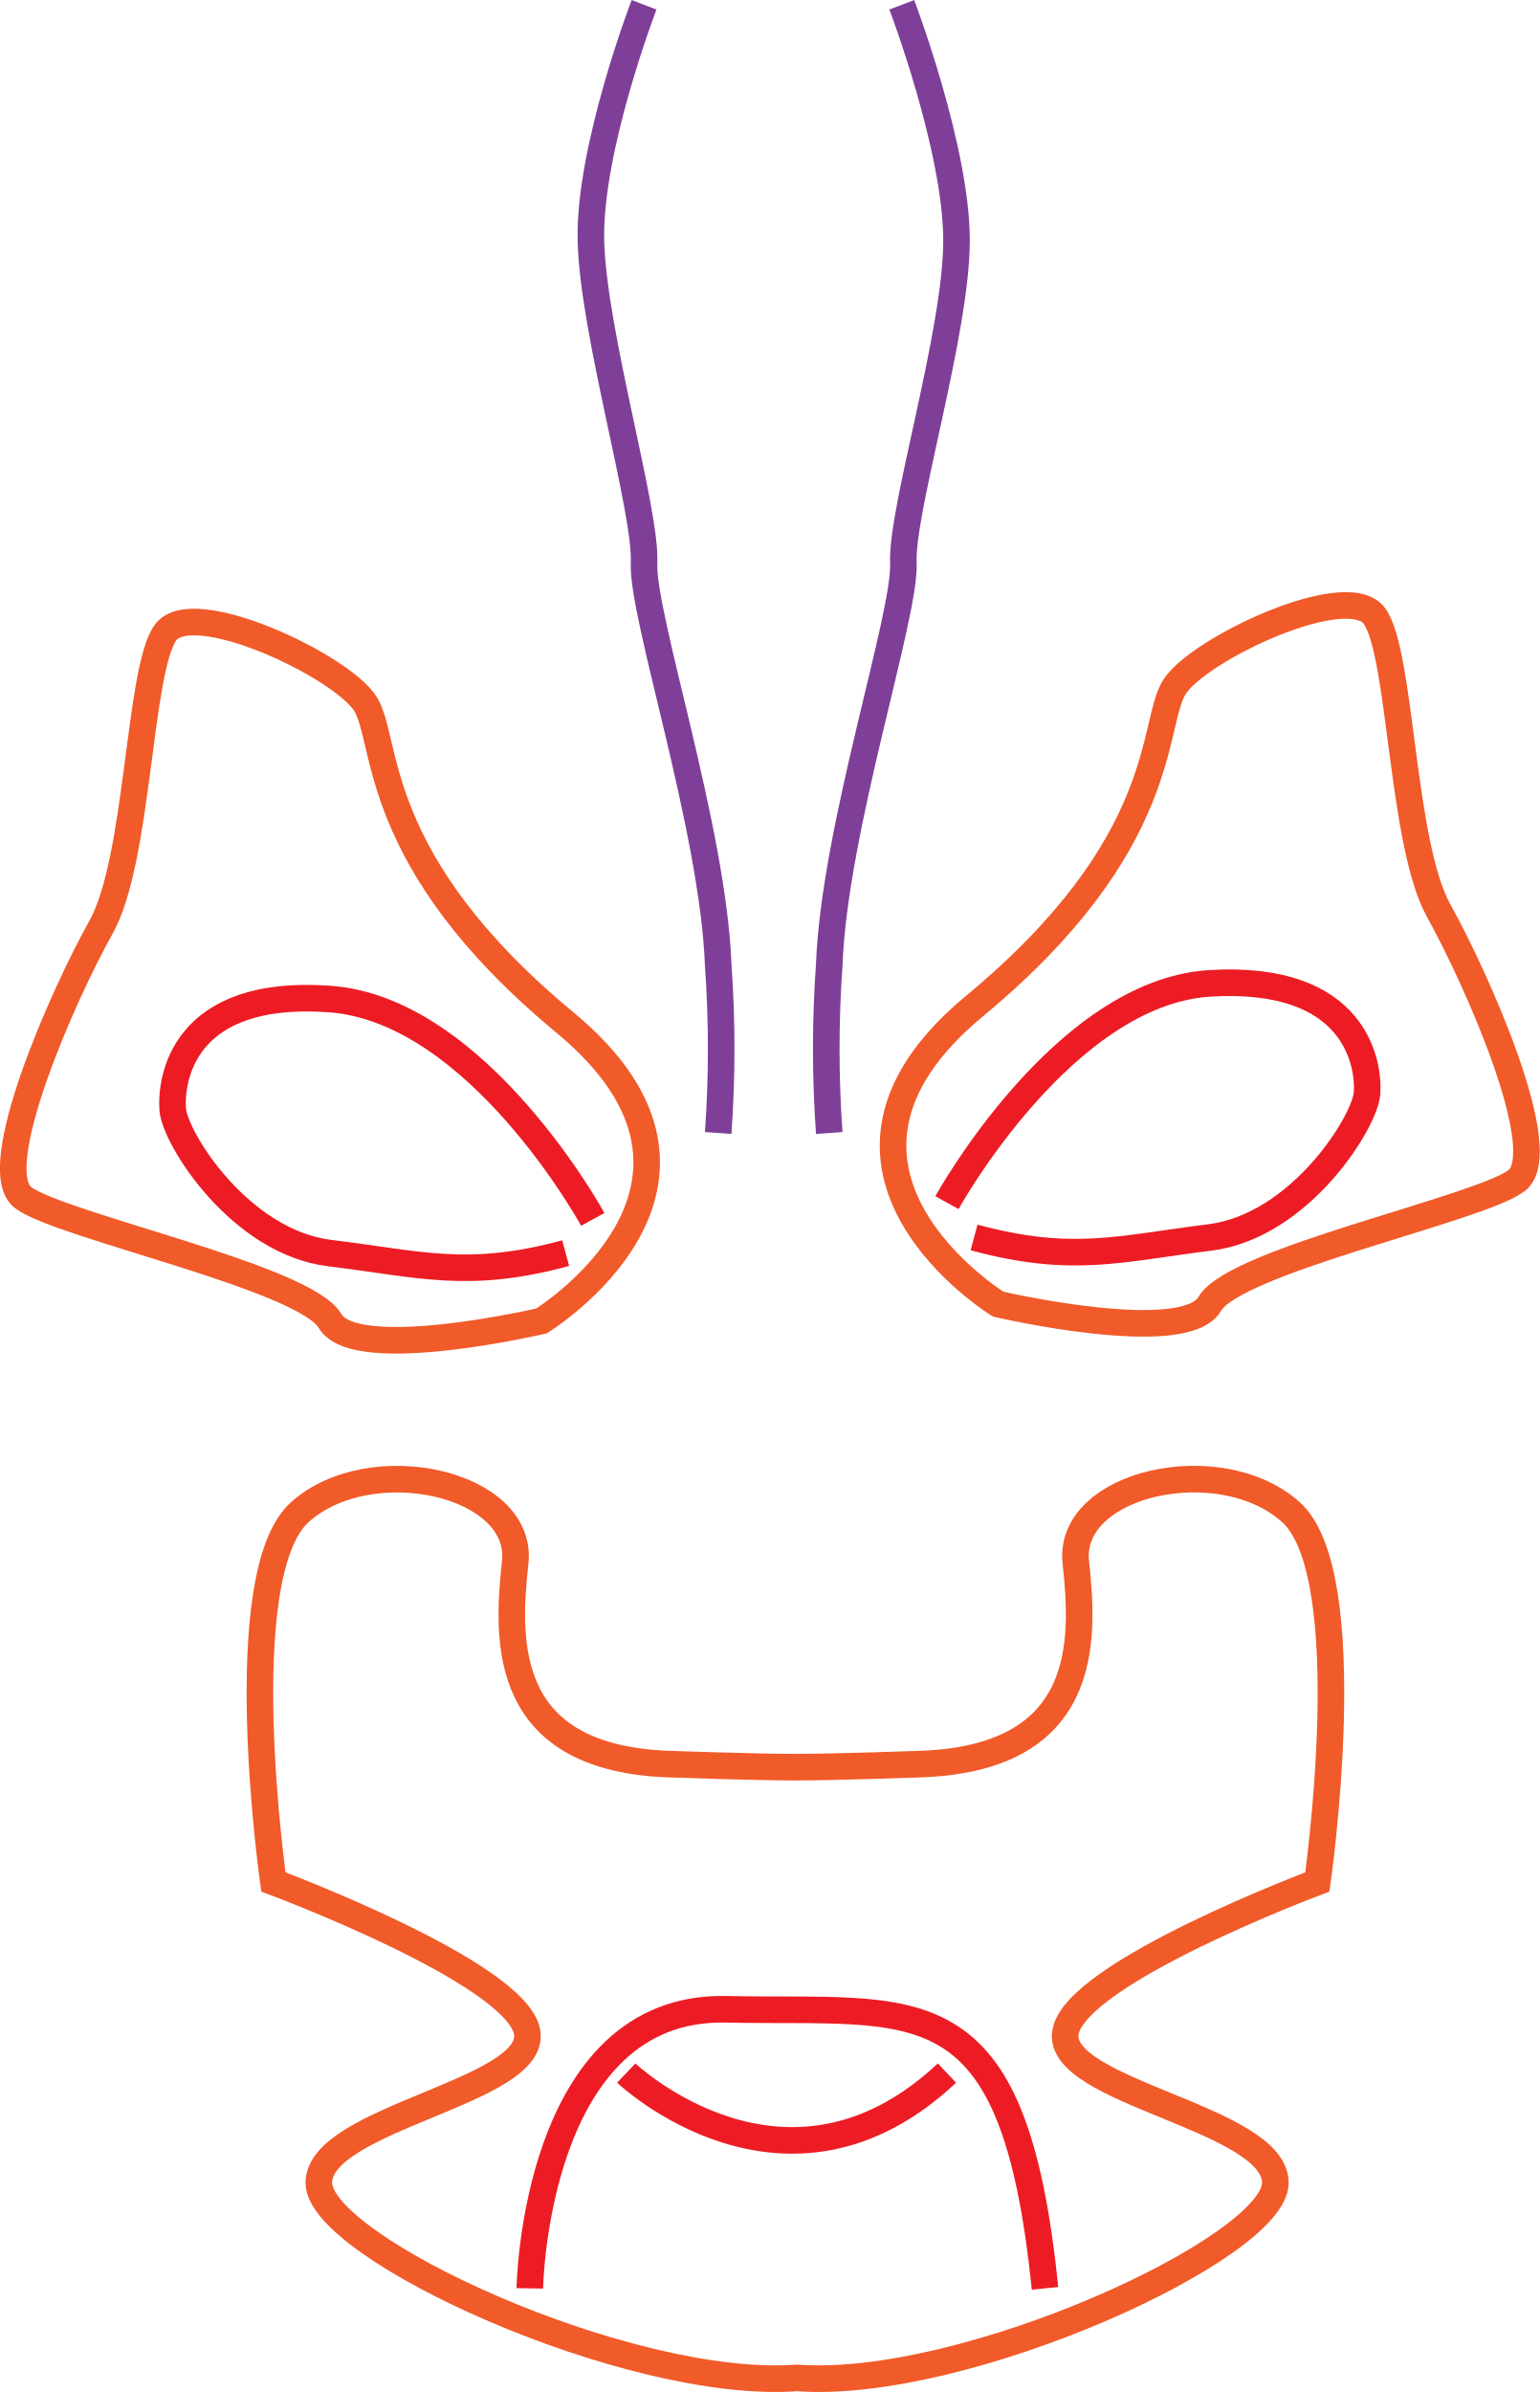
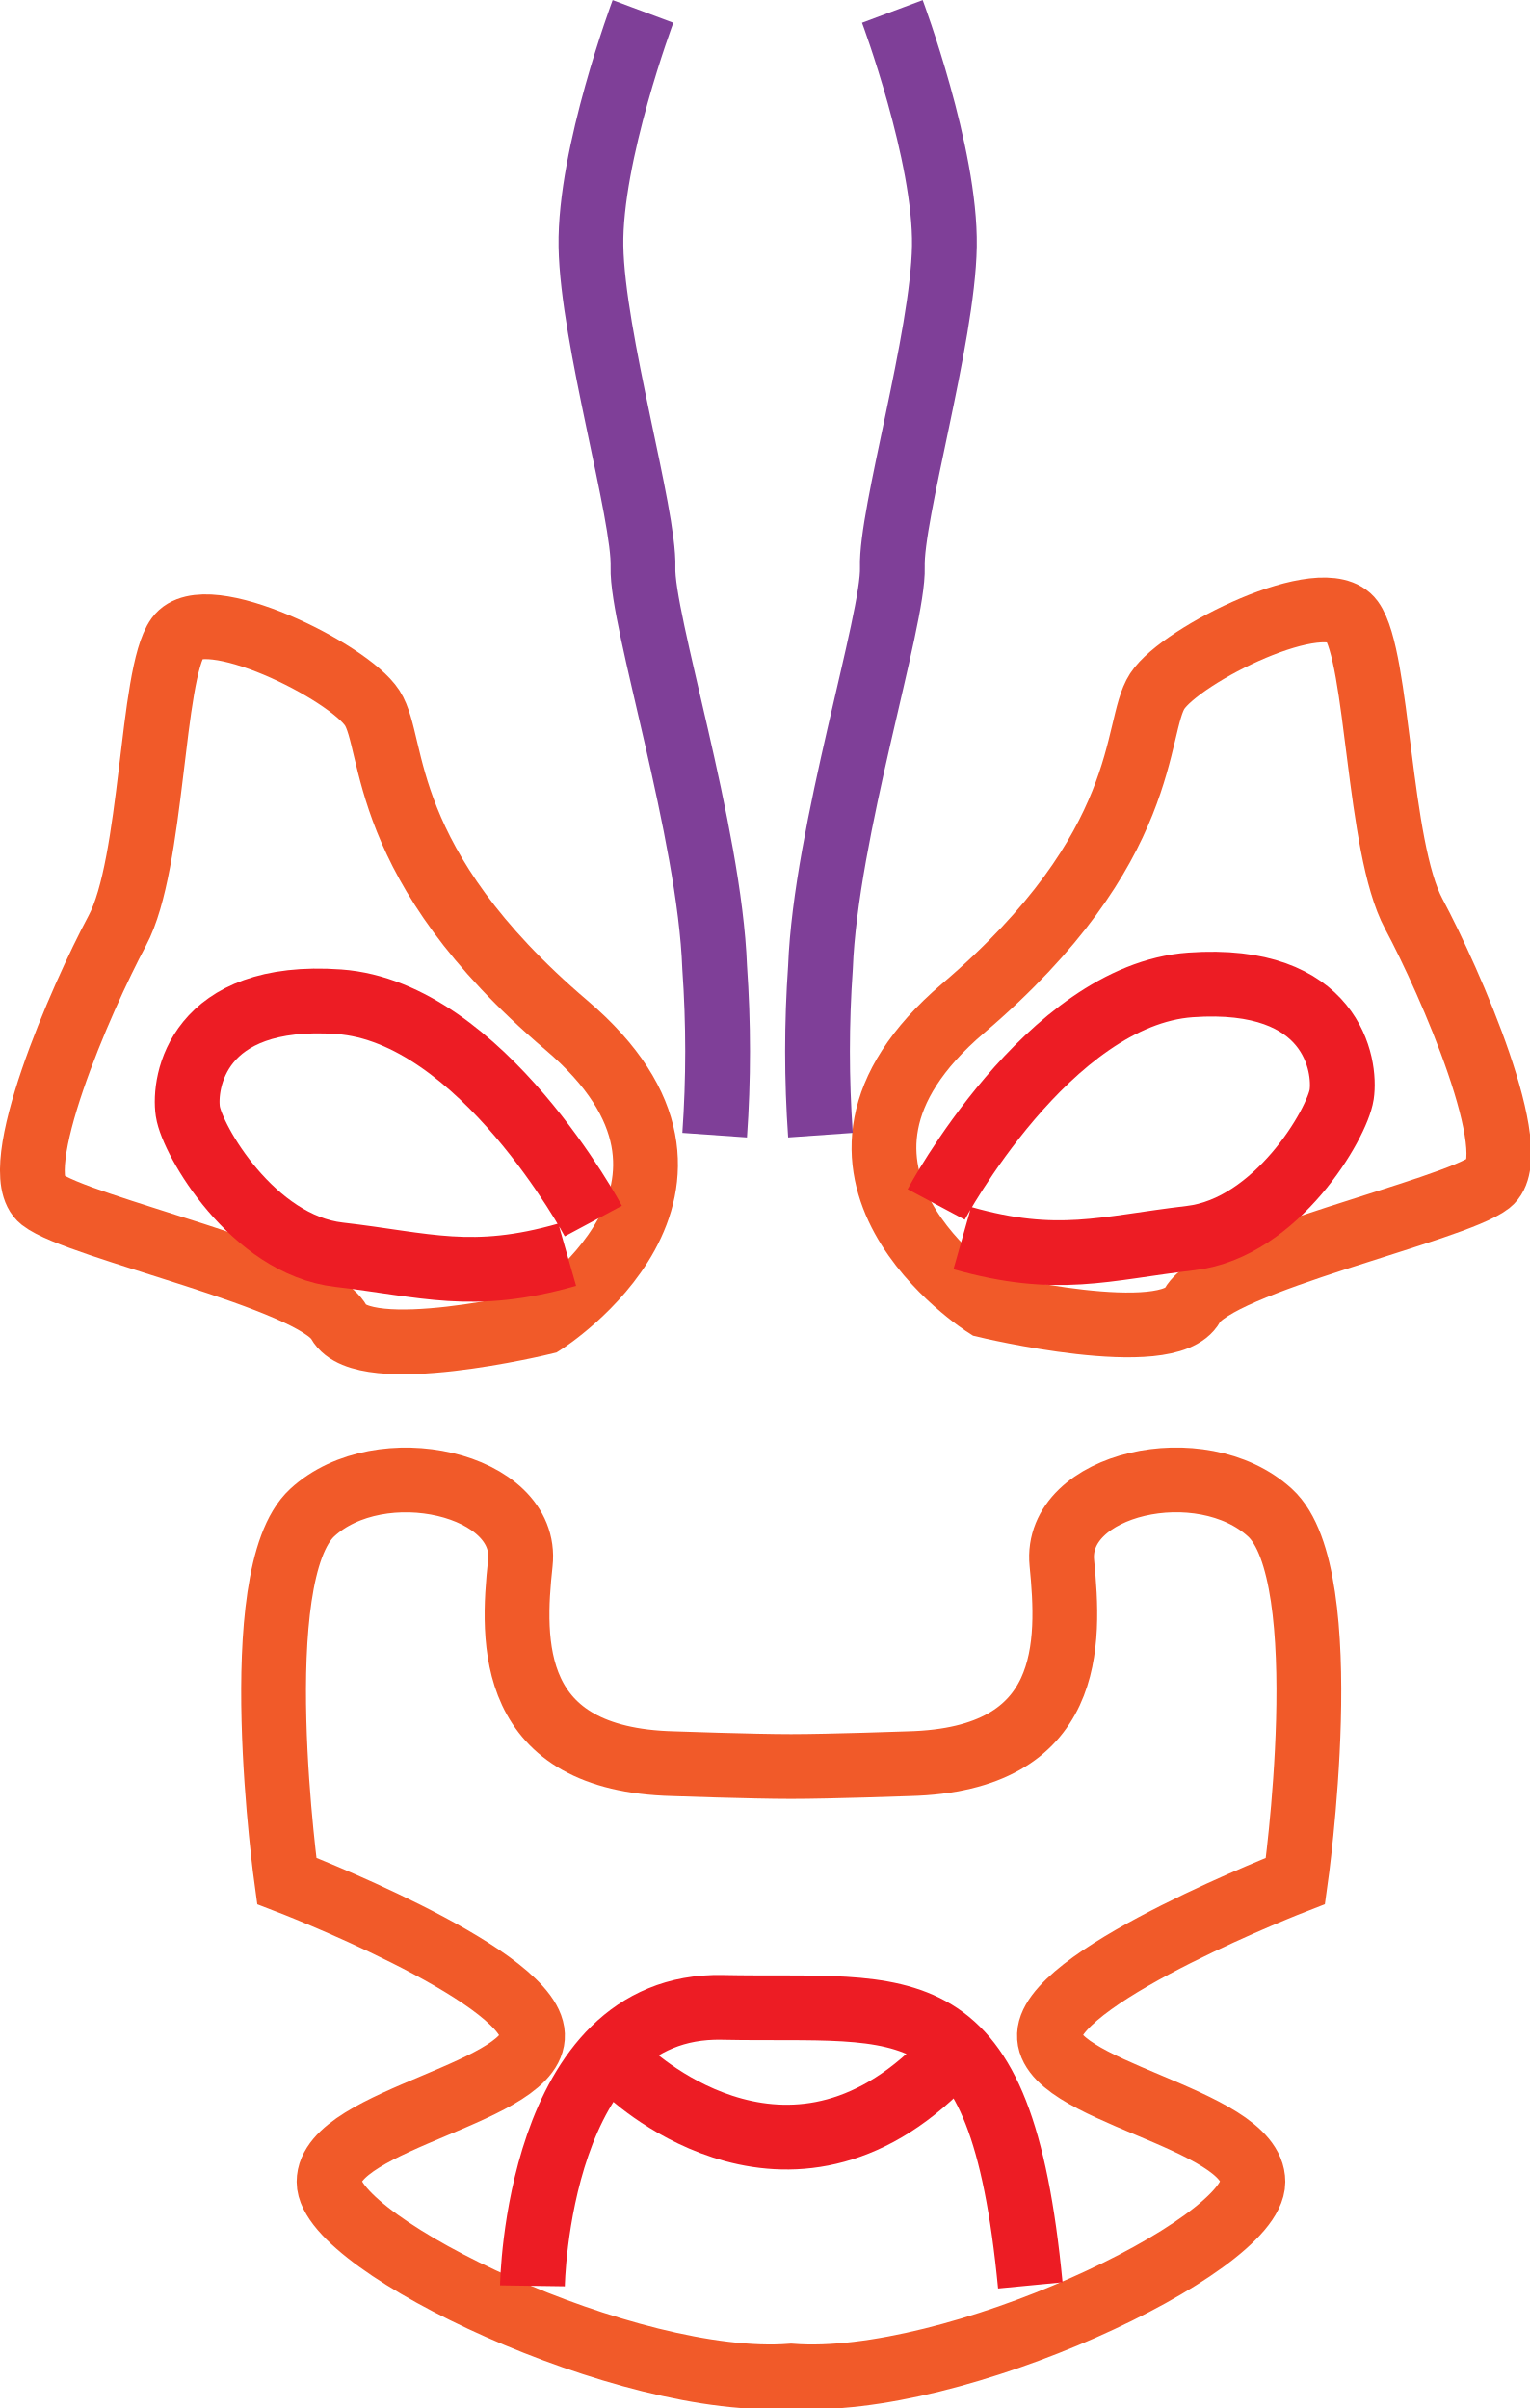
- <svg xmlns="http://www.w3.org/2000/svg" viewBox="0 0 57.95 90">
+ <svg xmlns="http://www.w3.org/2000/svg" viewBox="0 0 70.84 111.56">
  <defs>
-     <style>.cls-1,.cls-2,.cls-3{fill:none;stroke-miterlimit:10;}.cls-1{stroke:#f15a29;}.cls-2{stroke:#ed1c24;}.cls-3{stroke:#7f3f98;}</style>
+     <style>.cls-1,.cls-2,.cls-3{fill:none;stroke-miterlimit:10;stroke-width:3px;}.cls-1{stroke:#f15a29;}.cls-2{stroke:#ed1c24;}.cls-3{stroke:#7f3f98;}</style>
  </defs>
  <g id="Layer_2" data-name="Layer 2">
    <g id="Layer_1-2" data-name="Layer 1">
-       <path class="cls-1" d="M37.57,49.07s-8.28-5.1-.89-11.22,6.63-10.58,7.52-12,6.51-4.08,7.53-2.67,1,8.54,2.42,11.09,4.33,9.08,2.93,10.15-10.6,3-11.55,4.64S37.57,49.07,37.57,49.07Z" />
-       <path class="cls-2" d="M35.64,45.25S40,37.34,45.53,37s6,3.06,5.92,4.14-2.53,5-5.92,5.42-5.17,1-8.87,0" />
-       <path class="cls-1" d="M20.38,49.7s8.28-5.1.89-11.22-6.63-10.58-7.52-12-6.5-4.08-7.52-2.68-1,8.54-2.43,11.09S-.53,44,.87,45.06s10.6,3,11.55,4.64S20.38,49.7,20.38,49.7Z" />
-       <path class="cls-2" d="M22.31,45.88S18,38,12.42,37.59s-6,3.06-5.92,4.15,2.53,5,5.92,5.41,5.17,1,8.87,0" />
-       <path class="cls-1" d="M49.58,70.81s1.66-11.54-1-13.92-8.42-1.1-8.09,1.9.5,7.43-6,7.59c0,0-3.06.11-4.58.11s-4.58-.11-4.58-.11c-6.44-.16-6.27-4.58-5.94-7.59s-5.45-4.27-8.1-1.9-1,13.92-1,13.92,9.19,3.42,9.55,5.66S12,79.69,12,82.13s11.64,7.81,18,7.34c6.32.47,18-4.9,18-7.34s-8.26-3.41-7.9-5.66S49.58,70.81,49.58,70.81Z" />
-       <path class="cls-2" d="M19.94,86.1s.17-10.66,7.39-10.5,10.82-1.15,12,10.5" />
-       <path class="cls-2" d="M23.57,78s6,5.7,12.07,0" />
-       <path class="cls-3" d="M24.24.18s-2.08,5.41-2,8.87,2.09,10.15,2,12.13,2.6,10,2.79,15.12a44.4,44.4,0,0,1,0,6.33" />
-       <path class="cls-3" d="M33.94.18S36,5.59,36,9.05s-2.09,10.15-2,12.13-2.6,10-2.79,15.12a44.4,44.4,0,0,0,0,6.33" />
+       <path class="cls-1" d="M45.66,60.48s-9.87-6.25-1.06-13.76,7.89-13,9-14.7,7.74-5,9-3.28,1.21,10.48,2.88,13.6,5.17,11.14,3.5,12.45-12.64,3.66-13.76,5.69S45.66,60.48,45.66,60.48Z" />
+       <path class="cls-2" d="M43.36,55.8s5.18-9.7,11.78-10.17,7.2,3.75,7,5.08-3,6.18-7,6.65-6.17,1.25-10.57,0" />
+       <path class="cls-1" d="M25.18,61.26S35.05,55,26.24,47.5s-7.9-13-9-14.7-7.75-5-9-3.28S7.1,40,5.43,43.12.27,54.26,1.94,55.57s12.63,3.65,13.76,5.69S25.18,61.26,25.18,61.26Z" />
+       <path class="cls-2" d="M27.48,56.57S22.29,46.88,15.7,46.41s-7.2,3.75-7,5.08,3,6.18,7,6.64,6.16,1.26,10.57,0" />
+       <path class="cls-1" d="M60,87.14s2-14.15-1.18-17.06-10-1.36-9.64,2.33.59,9.11-7.09,9.3c0,0-3.65.13-5.45.13s-5.46-.13-5.46-.13c-7.67-.19-7.48-5.62-7.08-9.3s-6.49-5.24-9.64-2.33-1.18,17.06-1.18,17.06,10.94,4.2,11.37,7-9.41,4-9.41,6.94,13.87,9.58,21.4,9c7.53.58,21.39-6,21.39-9s-9.84-4.19-9.41-6.94S60,87.14,60,87.14Z" />
+       <path class="cls-2" d="M24.66,105.9S24.85,92.82,33.45,93s12.9-1.41,14.27,12.88" />
+       <path class="cls-2" d="M29,95.9s7.13,7,14.38,0" />
+       <path class="cls-3" d="M29.78.53S27.3,7.16,27.37,11.41s2.49,12.44,2.41,14.87,3.09,12.25,3.32,18.54a55.34,55.34,0,0,1,0,7.77" />
+       <path class="cls-3" d="M41.33.53s2.48,6.63,2.41,10.88-2.49,12.44-2.41,14.87S38.24,38.53,38,44.82a55.34,55.34,0,0,0,0,7.77" />
    </g>
  </g>
</svg>
